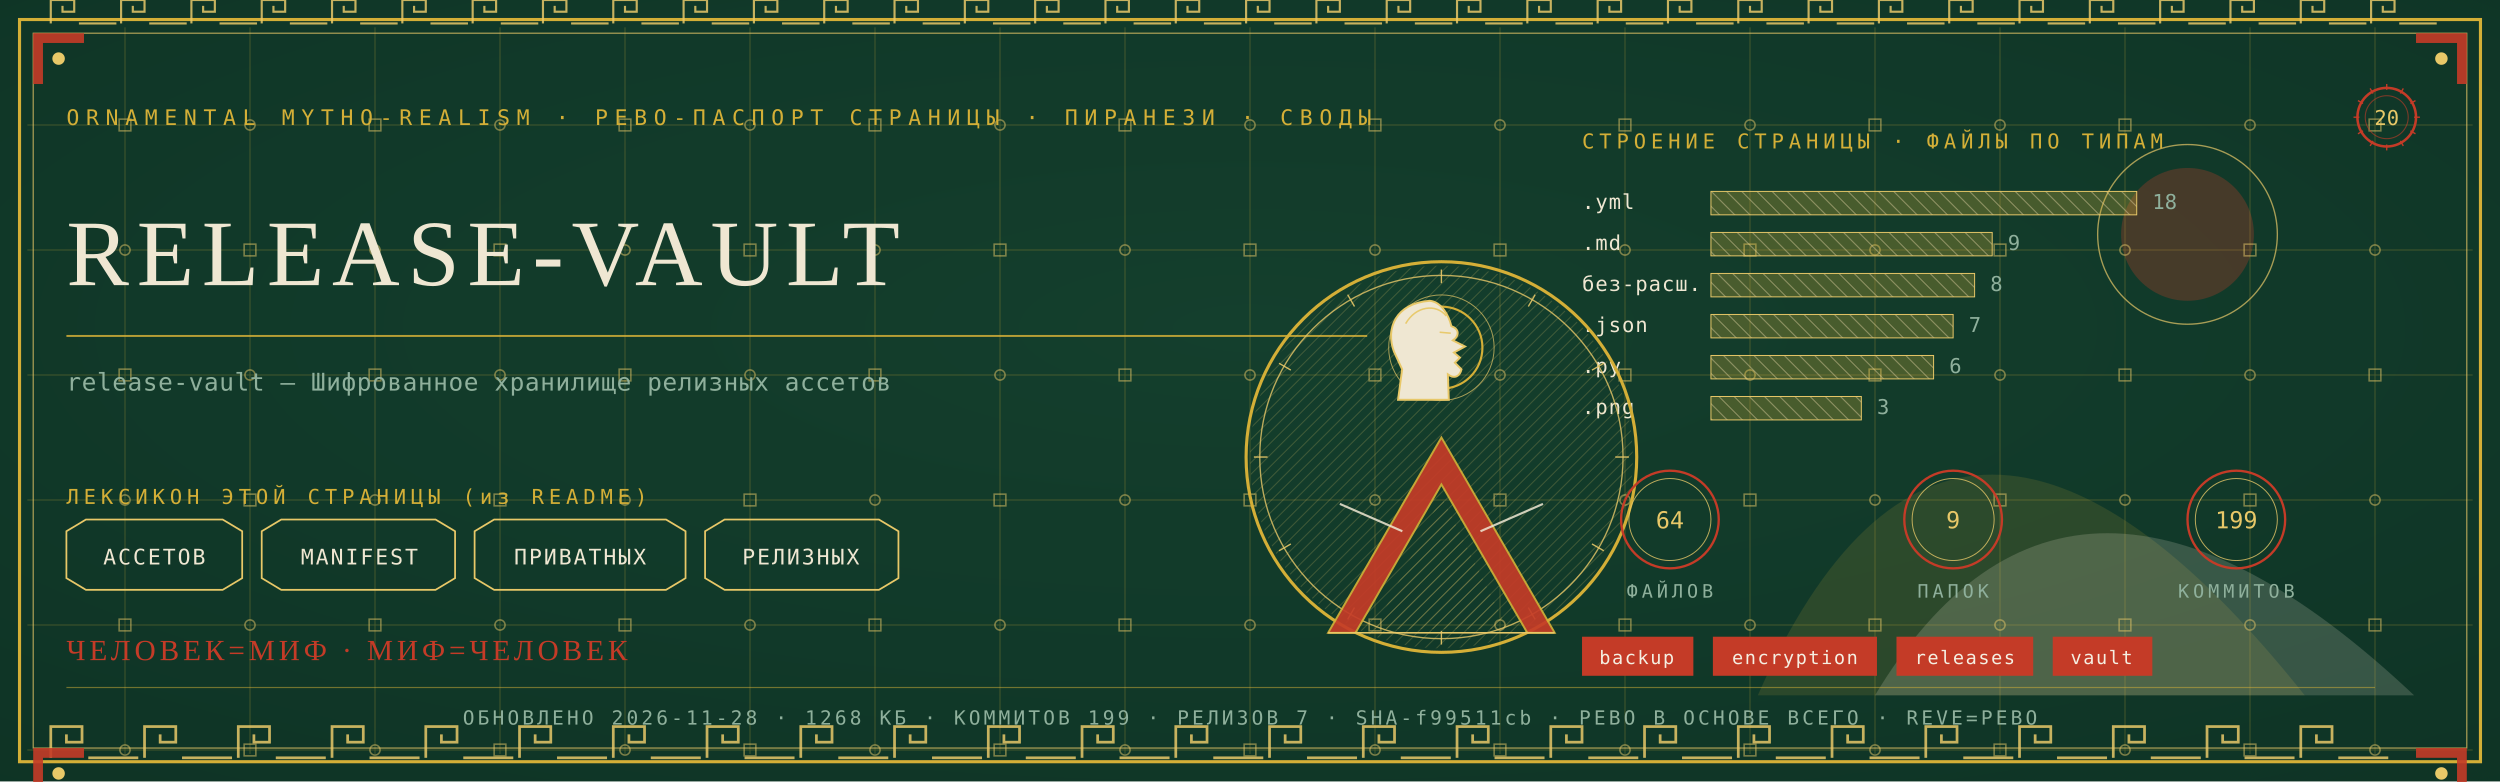
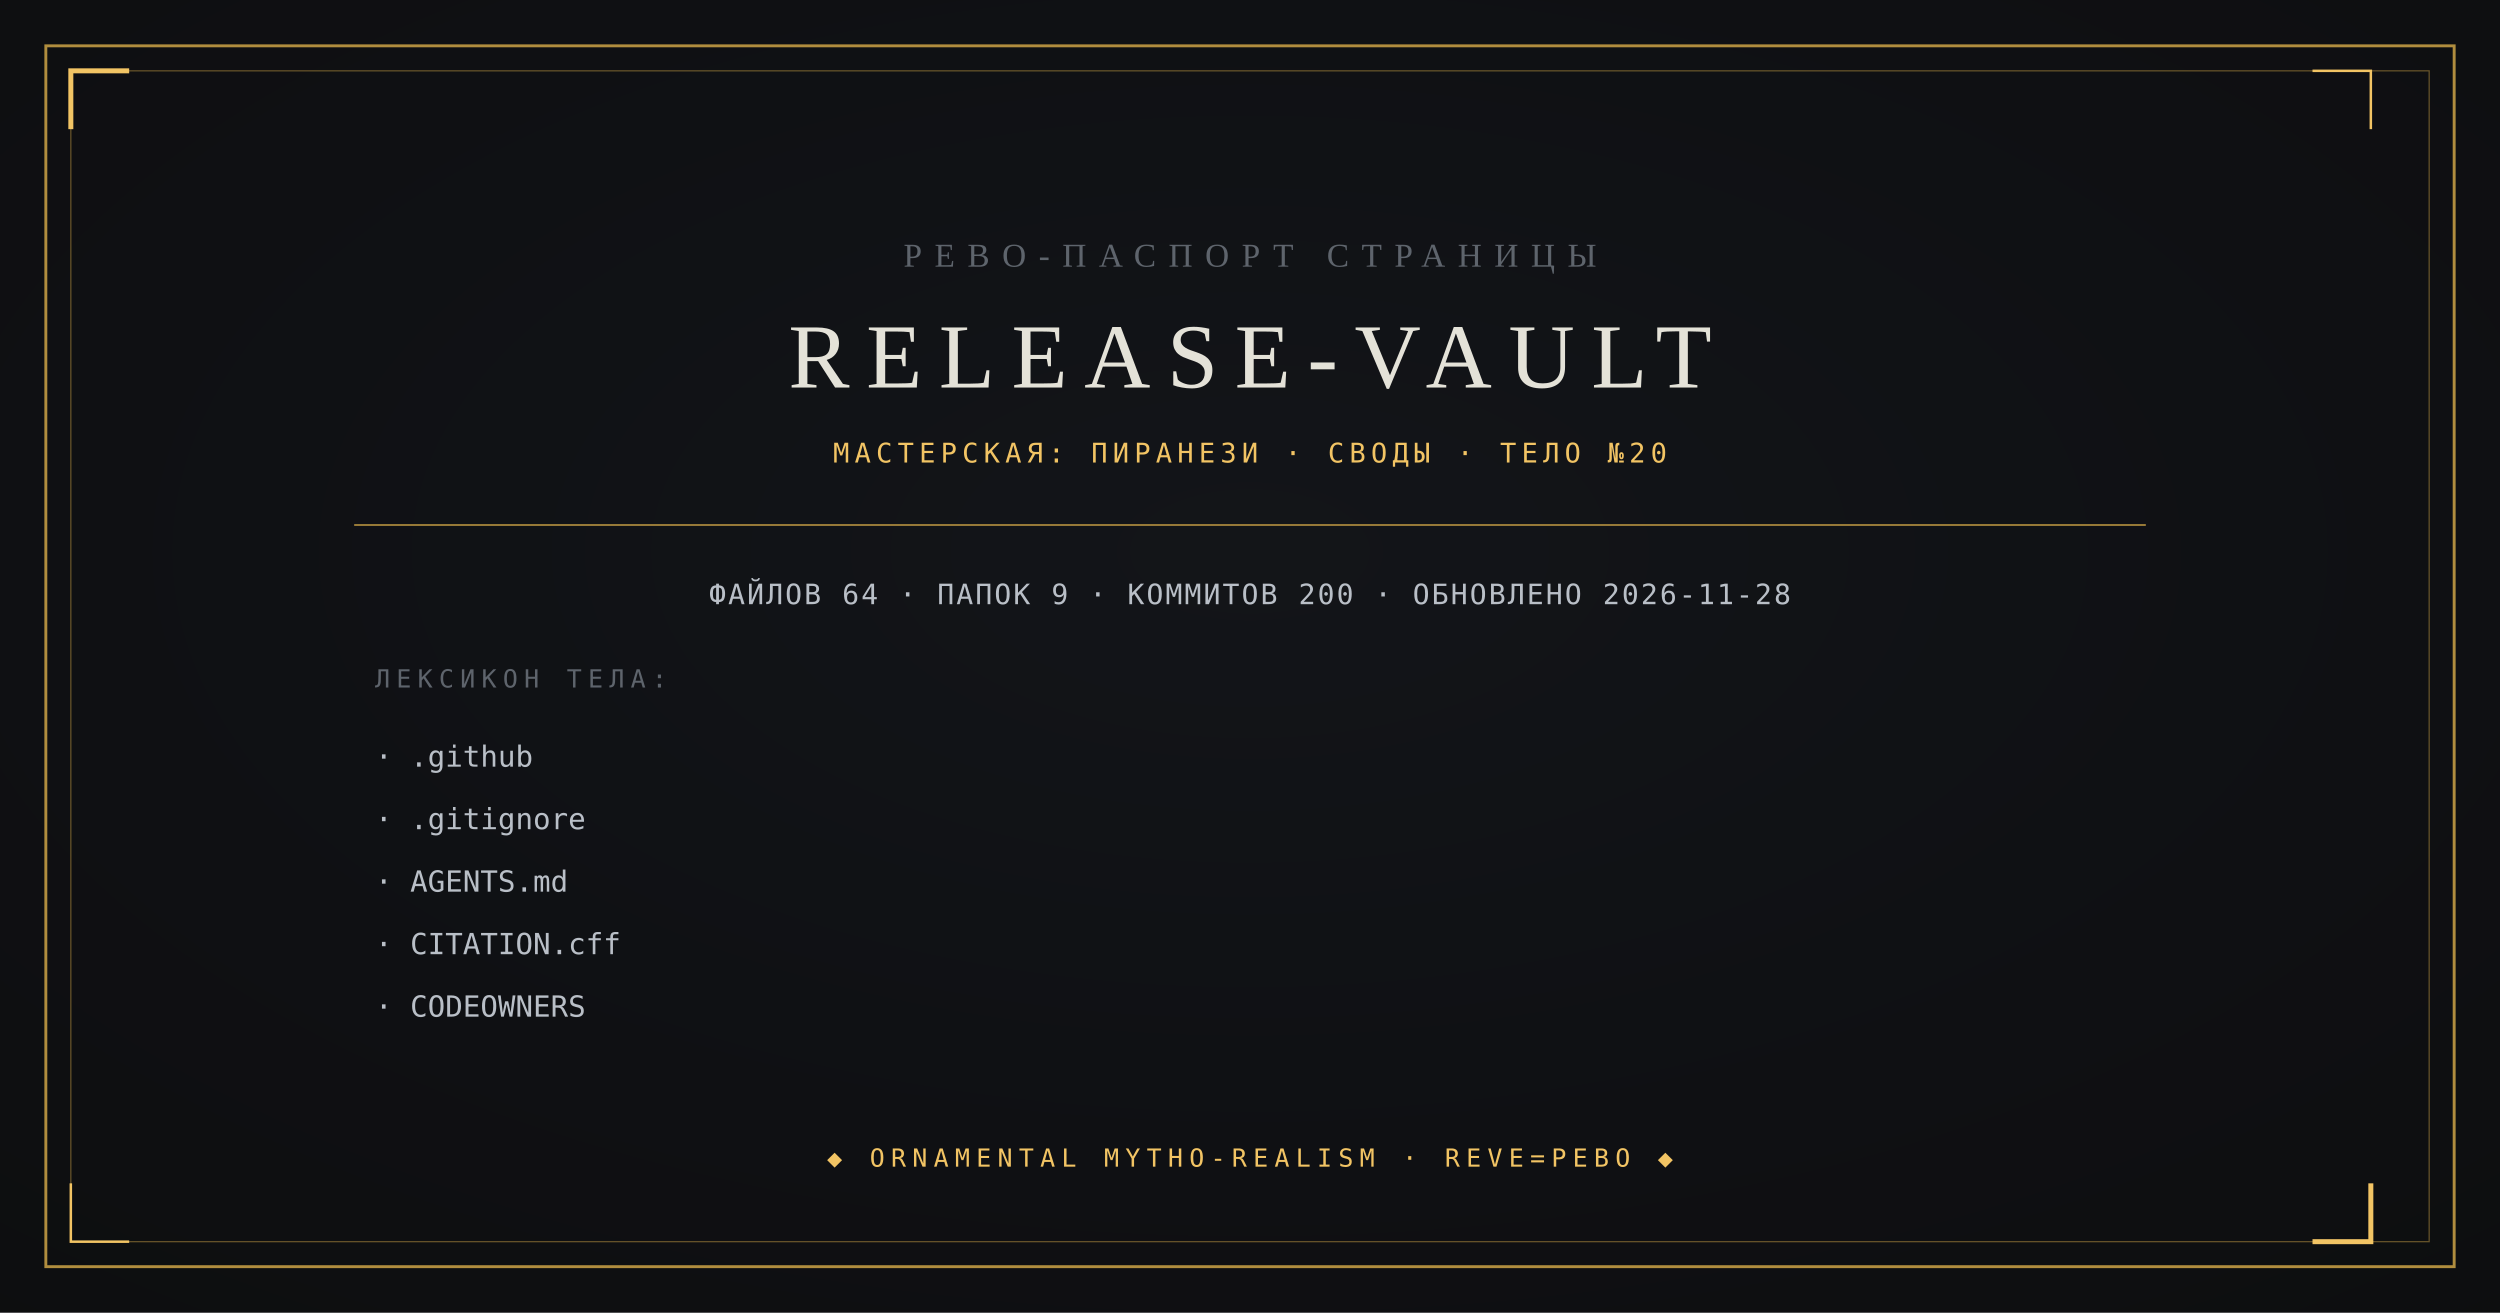
- <svg xmlns="http://www.w3.org/2000/svg" viewBox="0 0 1280 400" width="1280" height="400">
-   <defs>
-     <radialGradient id="rp20" cx="0.5" cy="0.42" r="1.1">
-       <stop offset="0" stop-color="#14402E" />
-       <stop offset="1" stop-color="#0C2E21" />
-     </radialGradient>
-     <pattern id="hatchm" width="4.2" height="4.2" patternUnits="userSpaceOnUse" patternTransform="rotate(45)">
-       <rect width="4.2" height="4.2" fill="none" />
-       <line x1="0" y1="0" x2="0" y2="4.2" stroke="#E8C868" stroke-width="0.5" />
-     </pattern>
-     <pattern id="hatchv" width="5.5" height="5.5" patternUnits="userSpaceOnUse" patternTransform="rotate(-45)">
-       <rect width="5.5" height="5.5" fill="none" />
-       <line x1="0" y1="0" x2="0" y2="5.5" stroke="#EFE7D2" stroke-width="0.5" />
-     </pattern>
-   </defs>
-   <rect width="1280" height="400" fill="#0C2E21" />
-   <rect width="1280" height="400" fill="url(#rp20)" opacity="0.94" />
-   <path d="M 900 356 Q 1000 130 1180 356 Z" fill="#D4AF37" opacity="0.14" />
-   <path d="M 960 356 Q 1060 190 1236 356 Z" fill="#EFE7D2" opacity="0.18" />
-   <circle cx="1120" cy="120" r="34" fill="#C43B27" opacity="0.30" />
-   <circle cx="1120" cy="120" r="46" fill="none" stroke="#E8C868" stroke-width="0.7" opacity="0.7" />
-   <g stroke="#D4AF37" stroke-width="0.45" opacity="0.30">
-     <line x1="64" y1="14" x2="64" y2="386" />
-     <line x1="128" y1="14" x2="128" y2="386" />
-     <line x1="192" y1="14" x2="192" y2="386" />
-     <line x1="256" y1="14" x2="256" y2="386" />
-     <line x1="320" y1="14" x2="320" y2="386" />
-     <line x1="384" y1="14" x2="384" y2="386" />
-     <line x1="448" y1="14" x2="448" y2="386" />
-     <line x1="512" y1="14" x2="512" y2="386" />
-     <line x1="576" y1="14" x2="576" y2="386" />
-     <line x1="640" y1="14" x2="640" y2="386" />
-     <line x1="704" y1="14" x2="704" y2="386" />
-     <line x1="768" y1="14" x2="768" y2="386" />
-     <line x1="832" y1="14" x2="832" y2="386" />
-     <line x1="896" y1="14" x2="896" y2="386" />
-     <line x1="960" y1="14" x2="960" y2="386" />
-     <line x1="1024" y1="14" x2="1024" y2="386" />
-     <line x1="1088" y1="14" x2="1088" y2="386" />
-     <line x1="1152" y1="14" x2="1152" y2="386" />
-     <line x1="1216" y1="14" x2="1216" y2="386" />
-     <line x1="14" y1="64" x2="1266" y2="64" />
-     <line x1="14" y1="128" x2="1266" y2="128" />
-     <line x1="14" y1="192" x2="1266" y2="192" />
-     <line x1="14" y1="256" x2="1266" y2="256" />
-     <line x1="14" y1="320" x2="1266" y2="320" />
-     <line x1="14" y1="384" x2="1266" y2="384" />
-   </g>
-   <g fill="none" stroke="#E8C868" stroke-width="0.8" opacity="0.5">
-     <rect x="61" y="61" width="6" height="6" />
-     <circle cx="64" cy="128" r="2.6" />
-     <rect x="61" y="189" width="6" height="6" />
-     <circle cx="64" cy="256" r="2.6" />
-     <rect x="61" y="317" width="6" height="6" />
-     <circle cx="64" cy="384" r="2.6" />
-     <circle cx="128" cy="64" r="2.6" />
-     <rect x="125" y="125" width="6" height="6" />
-     <circle cx="128" cy="192" r="2.6" />
-     <rect x="125" y="253" width="6" height="6" />
-     <circle cx="128" cy="320" r="2.6" />
-     <rect x="125" y="381" width="6" height="6" />
-     <rect x="189" y="61" width="6" height="6" />
-     <circle cx="192" cy="128" r="2.6" />
-     <rect x="189" y="189" width="6" height="6" />
-     <circle cx="192" cy="256" r="2.6" />
-     <rect x="189" y="317" width="6" height="6" />
-     <circle cx="192" cy="384" r="2.6" />
-     <circle cx="256" cy="64" r="2.6" />
-     <rect x="253" y="125" width="6" height="6" />
-     <circle cx="256" cy="192" r="2.6" />
-     <rect x="253" y="253" width="6" height="6" />
-     <circle cx="256" cy="320" r="2.6" />
-     <rect x="253" y="381" width="6" height="6" />
-     <rect x="317" y="61" width="6" height="6" />
-     <circle cx="320" cy="128" r="2.6" />
-     <rect x="317" y="189" width="6" height="6" />
-     <circle cx="320" cy="256" r="2.6" />
-     <rect x="317" y="317" width="6" height="6" />
-     <circle cx="320" cy="384" r="2.6" />
-     <circle cx="384" cy="64" r="2.6" />
-     <rect x="381" y="125" width="6" height="6" />
-     <circle cx="384" cy="192" r="2.6" />
-     <rect x="381" y="253" width="6" height="6" />
-     <circle cx="384" cy="320" r="2.6" />
-     <rect x="381" y="381" width="6" height="6" />
-     <rect x="445" y="61" width="6" height="6" />
-     <circle cx="448" cy="128" r="2.6" />
-     <rect x="445" y="189" width="6" height="6" />
-     <circle cx="448" cy="256" r="2.6" />
-     <rect x="445" y="317" width="6" height="6" />
-     <circle cx="448" cy="384" r="2.6" />
-     <circle cx="512" cy="64" r="2.6" />
-     <rect x="509" y="125" width="6" height="6" />
-     <circle cx="512" cy="192" r="2.6" />
-     <rect x="509" y="253" width="6" height="6" />
-     <circle cx="512" cy="320" r="2.6" />
-     <rect x="509" y="381" width="6" height="6" />
-     <rect x="573" y="61" width="6" height="6" />
-     <circle cx="576" cy="128" r="2.6" />
-     <rect x="573" y="189" width="6" height="6" />
-     <circle cx="576" cy="256" r="2.6" />
-     <rect x="573" y="317" width="6" height="6" />
-     <circle cx="576" cy="384" r="2.6" />
-     <circle cx="640" cy="64" r="2.6" />
-     <rect x="637" y="125" width="6" height="6" />
-     <circle cx="640" cy="192" r="2.6" />
-     <rect x="637" y="253" width="6" height="6" />
-     <circle cx="640" cy="320" r="2.6" />
-     <rect x="637" y="381" width="6" height="6" />
-     <rect x="701" y="61" width="6" height="6" />
-     <circle cx="704" cy="128" r="2.6" />
-     <rect x="701" y="189" width="6" height="6" />
-     <circle cx="704" cy="256" r="2.6" />
-     <rect x="701" y="317" width="6" height="6" />
-     <circle cx="704" cy="384" r="2.6" />
-     <circle cx="768" cy="64" r="2.6" />
-     <rect x="765" y="125" width="6" height="6" />
-     <circle cx="768" cy="192" r="2.6" />
-     <rect x="765" y="253" width="6" height="6" />
-     <circle cx="768" cy="320" r="2.6" />
-     <rect x="765" y="381" width="6" height="6" />
-     <rect x="829" y="61" width="6" height="6" />
-     <circle cx="832" cy="128" r="2.6" />
-     <rect x="829" y="189" width="6" height="6" />
-     <circle cx="832" cy="256" r="2.6" />
-     <rect x="829" y="317" width="6" height="6" />
-     <circle cx="832" cy="384" r="2.6" />
-     <circle cx="896" cy="64" r="2.6" />
-     <rect x="893" y="125" width="6" height="6" />
-     <circle cx="896" cy="192" r="2.6" />
-     <rect x="893" y="253" width="6" height="6" />
-     <circle cx="896" cy="320" r="2.6" />
-     <rect x="893" y="381" width="6" height="6" />
-     <rect x="957" y="61" width="6" height="6" />
-     <circle cx="960" cy="128" r="2.6" />
-     <rect x="957" y="189" width="6" height="6" />
-     <circle cx="960" cy="256" r="2.6" />
-     <rect x="957" y="317" width="6" height="6" />
-     <circle cx="960" cy="384" r="2.6" />
-     <circle cx="1024" cy="64" r="2.6" />
-     <rect x="1021" y="125" width="6" height="6" />
-     <circle cx="1024" cy="192" r="2.6" />
-     <rect x="1021" y="253" width="6" height="6" />
-     <circle cx="1024" cy="320" r="2.6" />
-     <rect x="1021" y="381" width="6" height="6" />
-     <rect x="1085" y="61" width="6" height="6" />
-     <circle cx="1088" cy="128" r="2.6" />
-     <rect x="1085" y="189" width="6" height="6" />
-     <circle cx="1088" cy="256" r="2.6" />
-     <rect x="1085" y="317" width="6" height="6" />
-     <circle cx="1088" cy="384" r="2.6" />
-     <circle cx="1152" cy="64" r="2.6" />
-     <rect x="1149" y="125" width="6" height="6" />
-     <circle cx="1152" cy="192" r="2.6" />
-     <rect x="1149" y="253" width="6" height="6" />
-     <circle cx="1152" cy="320" r="2.6" />
-     <rect x="1149" y="381" width="6" height="6" />
-     <rect x="1213" y="61" width="6" height="6" />
-     <circle cx="1216" cy="128" r="2.6" />
-     <rect x="1213" y="189" width="6" height="6" />
-     <circle cx="1216" cy="256" r="2.6" />
-     <rect x="1213" y="317" width="6" height="6" />
-     <circle cx="1216" cy="384" r="2.6" />
-   </g>
-   <rect x="10" y="10" width="1260" height="380" fill="none" stroke="#D4AF37" stroke-width="1.6" />
-   <rect x="17" y="17" width="1246" height="366" fill="none" stroke="#E8C868" stroke-width="0.6" opacity="0.75" />
-   <g fill="none" stroke="#E8C868" stroke-width="1.4" opacity="0.85">
-     <path d="M 26 388 L 26 372 L 42 372 L 42 380.0 L 34.0 380.0 L 34.0 376.0" />
-     <line x1="45.2" y1="388" x2="70.8" y2="388" />
-     <path d="M 74 388 L 74 372 L 90 372 L 90 380.0 L 82.0 380.0 L 82.0 376.0" />
-     <line x1="93.2" y1="388" x2="118.8" y2="388" />
-     <path d="M 122 388 L 122 372 L 138 372 L 138 380.0 L 130.0 380.0 L 130.0 376.0" />
-     <line x1="141.2" y1="388" x2="166.8" y2="388" />
-     <path d="M 170 388 L 170 372 L 186 372 L 186 380.0 L 178.0 380.0 L 178.0 376.0" />
-     <line x1="189.2" y1="388" x2="214.8" y2="388" />
-     <path d="M 218 388 L 218 372 L 234 372 L 234 380.0 L 226.0 380.0 L 226.0 376.0" />
-     <line x1="237.2" y1="388" x2="262.8" y2="388" />
-     <path d="M 266 388 L 266 372 L 282 372 L 282 380.0 L 274.0 380.0 L 274.0 376.0" />
-     <line x1="285.2" y1="388" x2="310.8" y2="388" />
-     <path d="M 314 388 L 314 372 L 330 372 L 330 380.0 L 322.0 380.0 L 322.0 376.0" />
-     <line x1="333.2" y1="388" x2="358.8" y2="388" />
-     <path d="M 362 388 L 362 372 L 378 372 L 378 380.0 L 370.0 380.0 L 370.0 376.0" />
-     <line x1="381.2" y1="388" x2="406.8" y2="388" />
-     <path d="M 410 388 L 410 372 L 426 372 L 426 380.0 L 418.0 380.0 L 418.0 376.0" />
-     <line x1="429.2" y1="388" x2="454.8" y2="388" />
-     <path d="M 458 388 L 458 372 L 474 372 L 474 380.0 L 466.0 380.0 L 466.0 376.0" />
-     <line x1="477.2" y1="388" x2="502.8" y2="388" />
-     <path d="M 506 388 L 506 372 L 522 372 L 522 380.0 L 514.0 380.0 L 514.0 376.0" />
-     <line x1="525.2" y1="388" x2="550.8" y2="388" />
-     <path d="M 554 388 L 554 372 L 570 372 L 570 380.0 L 562.0 380.0 L 562.0 376.0" />
-     <line x1="573.2" y1="388" x2="598.8" y2="388" />
-     <path d="M 602 388 L 602 372 L 618 372 L 618 380.0 L 610.0 380.0 L 610.0 376.0" />
-     <line x1="621.2" y1="388" x2="646.8" y2="388" />
-     <path d="M 650 388 L 650 372 L 666 372 L 666 380.0 L 658.0 380.0 L 658.0 376.0" />
-     <line x1="669.2" y1="388" x2="694.8" y2="388" />
-     <path d="M 698 388 L 698 372 L 714 372 L 714 380.0 L 706.0 380.0 L 706.0 376.0" />
-     <line x1="717.2" y1="388" x2="742.8" y2="388" />
-     <path d="M 746 388 L 746 372 L 762 372 L 762 380.0 L 754.0 380.0 L 754.0 376.0" />
-     <line x1="765.2" y1="388" x2="790.8" y2="388" />
-     <path d="M 794 388 L 794 372 L 810 372 L 810 380.0 L 802.0 380.0 L 802.0 376.0" />
-     <line x1="813.2" y1="388" x2="838.8" y2="388" />
-     <path d="M 842 388 L 842 372 L 858 372 L 858 380.0 L 850.0 380.0 L 850.0 376.0" />
-     <line x1="861.2" y1="388" x2="886.8" y2="388" />
-     <path d="M 890 388 L 890 372 L 906 372 L 906 380.0 L 898.0 380.0 L 898.0 376.0" />
-     <line x1="909.2" y1="388" x2="934.8" y2="388" />
-     <path d="M 938 388 L 938 372 L 954 372 L 954 380.0 L 946.0 380.0 L 946.0 376.0" />
-     <line x1="957.2" y1="388" x2="982.8" y2="388" />
-     <path d="M 986 388 L 986 372 L 1002 372 L 1002 380.0 L 994.0 380.0 L 994.0 376.0" />
-     <line x1="1005.2" y1="388" x2="1030.8" y2="388" />
-     <path d="M 1034 388 L 1034 372 L 1050 372 L 1050 380.0 L 1042.0 380.0 L 1042.0 376.0" />
-     <line x1="1053.2" y1="388" x2="1078.8" y2="388" />
-     <path d="M 1082 388 L 1082 372 L 1098 372 L 1098 380.0 L 1090.0 380.0 L 1090.0 376.0" />
-     <line x1="1101.2" y1="388" x2="1126.8" y2="388" />
-     <path d="M 1130 388 L 1130 372 L 1146 372 L 1146 380.0 L 1138.0 380.0 L 1138.0 376.0" />
-     <line x1="1149.2" y1="388" x2="1174.8" y2="388" />
-     <path d="M 1178 388 L 1178 372 L 1194 372 L 1194 380.0 L 1186.0 380.0 L 1186.0 376.0" />
-     <line x1="1197.2" y1="388" x2="1222.8" y2="388" />
-   </g>
-   <g fill="none" stroke="#E8C868" stroke-width="1.1" opacity="0.85">
-     <path d="M 26 12 L 26 0 L 38 0 L 38 6.0 L 32.0 6.0 L 32.0 3.0" />
-     <line x1="40.4" y1="12" x2="59.6" y2="12" />
-     <path d="M 62 12 L 62 0 L 74 0 L 74 6.0 L 68.0 6.0 L 68.0 3.0" />
-     <line x1="76.4" y1="12" x2="95.6" y2="12" />
-     <path d="M 98 12 L 98 0 L 110 0 L 110 6.0 L 104.0 6.0 L 104.0 3.0" />
-     <line x1="112.4" y1="12" x2="131.6" y2="12" />
-     <path d="M 134 12 L 134 0 L 146 0 L 146 6.0 L 140.0 6.0 L 140.0 3.0" />
-     <line x1="148.4" y1="12" x2="167.6" y2="12" />
-     <path d="M 170 12 L 170 0 L 182 0 L 182 6.0 L 176.0 6.0 L 176.0 3.0" />
-     <line x1="184.4" y1="12" x2="203.6" y2="12" />
-     <path d="M 206 12 L 206 0 L 218 0 L 218 6.0 L 212.0 6.0 L 212.0 3.0" />
-     <line x1="220.4" y1="12" x2="239.6" y2="12" />
-     <path d="M 242 12 L 242 0 L 254 0 L 254 6.0 L 248.0 6.0 L 248.0 3.0" />
-     <line x1="256.4" y1="12" x2="275.6" y2="12" />
-     <path d="M 278 12 L 278 0 L 290 0 L 290 6.0 L 284.0 6.0 L 284.0 3.0" />
-     <line x1="292.4" y1="12" x2="311.6" y2="12" />
-     <path d="M 314 12 L 314 0 L 326 0 L 326 6.0 L 320.0 6.0 L 320.0 3.0" />
-     <line x1="328.4" y1="12" x2="347.6" y2="12" />
-     <path d="M 350 12 L 350 0 L 362 0 L 362 6.0 L 356.0 6.0 L 356.0 3.0" />
-     <line x1="364.4" y1="12" x2="383.6" y2="12" />
-     <path d="M 386 12 L 386 0 L 398 0 L 398 6.0 L 392.0 6.0 L 392.0 3.0" />
-     <line x1="400.4" y1="12" x2="419.6" y2="12" />
-     <path d="M 422 12 L 422 0 L 434 0 L 434 6.0 L 428.0 6.0 L 428.0 3.0" />
-     <line x1="436.4" y1="12" x2="455.6" y2="12" />
-     <path d="M 458 12 L 458 0 L 470 0 L 470 6.0 L 464.0 6.0 L 464.0 3.0" />
-     <line x1="472.4" y1="12" x2="491.6" y2="12" />
-     <path d="M 494 12 L 494 0 L 506 0 L 506 6.0 L 500.0 6.0 L 500.0 3.0" />
-     <line x1="508.4" y1="12" x2="527.6" y2="12" />
-     <path d="M 530 12 L 530 0 L 542 0 L 542 6.0 L 536.0 6.0 L 536.0 3.0" />
-     <line x1="544.4" y1="12" x2="563.6" y2="12" />
-     <path d="M 566 12 L 566 0 L 578 0 L 578 6.0 L 572.0 6.0 L 572.0 3.0" />
-     <line x1="580.4" y1="12" x2="599.6" y2="12" />
-     <path d="M 602 12 L 602 0 L 614 0 L 614 6.0 L 608.0 6.0 L 608.0 3.0" />
-     <line x1="616.4" y1="12" x2="635.6" y2="12" />
-     <path d="M 638 12 L 638 0 L 650 0 L 650 6.0 L 644.0 6.0 L 644.0 3.0" />
-     <line x1="652.4" y1="12" x2="671.6" y2="12" />
-     <path d="M 674 12 L 674 0 L 686 0 L 686 6.0 L 680.0 6.0 L 680.0 3.0" />
-     <line x1="688.4" y1="12" x2="707.6" y2="12" />
-     <path d="M 710 12 L 710 0 L 722 0 L 722 6.0 L 716.0 6.0 L 716.0 3.0" />
-     <line x1="724.4" y1="12" x2="743.6" y2="12" />
-     <path d="M 746 12 L 746 0 L 758 0 L 758 6.0 L 752.0 6.0 L 752.0 3.0" />
-     <line x1="760.4" y1="12" x2="779.6" y2="12" />
-     <path d="M 782 12 L 782 0 L 794 0 L 794 6.0 L 788.0 6.0 L 788.0 3.0" />
-     <line x1="796.4" y1="12" x2="815.6" y2="12" />
-     <path d="M 818 12 L 818 0 L 830 0 L 830 6.0 L 824.0 6.0 L 824.0 3.0" />
-     <line x1="832.4" y1="12" x2="851.6" y2="12" />
-     <path d="M 854 12 L 854 0 L 866 0 L 866 6.0 L 860.0 6.0 L 860.0 3.0" />
-     <line x1="868.4" y1="12" x2="887.6" y2="12" />
-     <path d="M 890 12 L 890 0 L 902 0 L 902 6.0 L 896.0 6.0 L 896.0 3.0" />
-     <line x1="904.4" y1="12" x2="923.6" y2="12" />
-     <path d="M 926 12 L 926 0 L 938 0 L 938 6.0 L 932.0 6.0 L 932.0 3.0" />
-     <line x1="940.4" y1="12" x2="959.6" y2="12" />
-     <path d="M 962 12 L 962 0 L 974 0 L 974 6.0 L 968.0 6.0 L 968.0 3.0" />
-     <line x1="976.4" y1="12" x2="995.6" y2="12" />
-     <path d="M 998 12 L 998 0 L 1010 0 L 1010 6.0 L 1004.0 6.0 L 1004.0 3.0" />
-     <line x1="1012.4" y1="12" x2="1031.6" y2="12" />
-     <path d="M 1034 12 L 1034 0 L 1046 0 L 1046 6.0 L 1040.0 6.0 L 1040.0 3.0" />
-     <line x1="1048.4" y1="12" x2="1067.6" y2="12" />
-     <path d="M 1070 12 L 1070 0 L 1082 0 L 1082 6.0 L 1076.0 6.0 L 1076.0 3.0" />
-     <line x1="1084.4" y1="12" x2="1103.6" y2="12" />
-     <path d="M 1106 12 L 1106 0 L 1118 0 L 1118 6.0 L 1112.0 6.0 L 1112.0 3.0" />
-     <line x1="1120.4" y1="12" x2="1139.6" y2="12" />
-     <path d="M 1142 12 L 1142 0 L 1154 0 L 1154 6.0 L 1148.0 6.0 L 1148.0 3.0" />
-     <line x1="1156.4" y1="12" x2="1175.6" y2="12" />
-     <path d="M 1178 12 L 1178 0 L 1190 0 L 1190 6.0 L 1184.0 6.0 L 1184.0 3.0" />
-     <line x1="1192.4" y1="12" x2="1211.6" y2="12" />
-     <path d="M 1214 12 L 1214 0 L 1226 0 L 1226 6.0 L 1220.0 6.0 L 1220.0 3.0" />
-     <line x1="1228.4" y1="12" x2="1247.6" y2="12" />
-   </g>
-   <g transform="translate(17,17) scale(1,1)">
-     <path d="M 0 0 L 26 0 L 26 5 L 5 5 L 5 26 L 0 26 Z" fill="#C43B27" opacity="0.9" />
-     <circle cx="13" cy="13" r="3.2" fill="#E8C868" />
-   </g>
-   <g transform="translate(1263,17) scale(-1,1)">
-     <path d="M 0 0 L 26 0 L 26 5 L 5 5 L 5 26 L 0 26 Z" fill="#C43B27" opacity="0.9" />
-     <circle cx="13" cy="13" r="3.2" fill="#E8C868" />
-   </g>
-   <g transform="translate(17,383) scale(1,1)">
-     <path d="M 0 0 L 26 0 L 26 5 L 5 5 L 5 26 L 0 26 Z" fill="#C43B27" opacity="0.9" />
-     <circle cx="13" cy="13" r="3.2" fill="#E8C868" />
-   </g>
-   <g transform="translate(1263,383) scale(-1,1)">
-     <path d="M 0 0 L 26 0 L 26 5 L 5 5 L 5 26 L 0 26 Z" fill="#C43B27" opacity="0.9" />
-     <circle cx="13" cy="13" r="3.2" fill="#E8C868" />
-   </g>
-   <text x="34" y="64" font-family="'Cascadia Mono', ui-monospace, Consolas, monospace" font-size="11" fill="#D4AF37" letter-spacing="3.4">ORNAMENTAL MYTHO-REALISM · РЕВО-ПАСПОРТ СТРАНИЦЫ · ПИРАНЕЗИ · СВОДЫ</text>
-   <g transform="translate(1222,60)">
-     <circle r="15" fill="none" stroke="#C43B27" stroke-width="1.3" />
-     <circle r="11" fill="none" stroke="#C43B27" stroke-width="0.55" opacity="0.6" />
-     <text y="4" text-anchor="middle" font-family="'Cascadia Mono', ui-monospace, Consolas, monospace" font-size="10.5" fill="#E8C868">20</text>
-     <g stroke="#C43B27" stroke-width="0.7">
-       <line x1="0" y1="-17" x2="0" y2="-14" transform="rotate(0)" />
-       <line x1="0" y1="-17" x2="0" y2="-14" transform="rotate(30)" />
-       <line x1="0" y1="-17" x2="0" y2="-14" transform="rotate(60)" />
-       <line x1="0" y1="-17" x2="0" y2="-14" transform="rotate(90)" />
-       <line x1="0" y1="-17" x2="0" y2="-14" transform="rotate(120)" />
-       <line x1="0" y1="-17" x2="0" y2="-14" transform="rotate(150)" />
-       <line x1="0" y1="-17" x2="0" y2="-14" transform="rotate(180)" />
-       <line x1="0" y1="-17" x2="0" y2="-14" transform="rotate(210)" />
-       <line x1="0" y1="-17" x2="0" y2="-14" transform="rotate(240)" />
-       <line x1="0" y1="-17" x2="0" y2="-14" transform="rotate(270)" />
-       <line x1="0" y1="-17" x2="0" y2="-14" transform="rotate(300)" />
-       <line x1="0" y1="-17" x2="0" y2="-14" transform="rotate(330)" />
-     </g>
-   </g>
-   <text x="34" y="146" font-family="Georgia, 'Times New Roman', serif" font-size="48.0" fill="#EFE7D2" letter-spacing="4">RELEASE-VAULT</text>
-   <line x1="34" y1="172" x2="700" y2="172" stroke="#D4AF37" stroke-width="1" opacity="0.85" />
-   <text x="34" y="200" font-family="'Cascadia Mono', ui-monospace, Consolas, monospace" font-size="12.5" fill="#8FB09C" letter-spacing="0.3">release-vault — Шифрованное хранилище релизных ассетов</text>
-   <text x="34" y="258" font-family="'Cascadia Mono', ui-monospace, Consolas, monospace" font-size="10.5" fill="#D4AF37" letter-spacing="2.5">ЛЕКСИКОН ЭТОЙ СТРАНИЦЫ (из README)</text>
-   <path d="M 34 272 L 44 266 L 114 266 L 124 272 L 124 296 L 114 302 L 44 302 L 34 296 Z" fill="none" stroke="#E8C868" stroke-width="0.9" />
-   <text x="79" y="289" text-anchor="middle" font-family="'Cascadia Mono', ui-monospace, Consolas, monospace" font-size="11" fill="#EFE7D2" letter-spacing="1">АССЕТОВ</text>
-   <path d="M 134 272 L 144 266 L 223 266 L 233 272 L 233 296 L 223 302 L 144 302 L 134 296 Z" fill="none" stroke="#E8C868" stroke-width="0.9" />
-   <text x="184" y="289" text-anchor="middle" font-family="'Cascadia Mono', ui-monospace, Consolas, monospace" font-size="11" fill="#EFE7D2" letter-spacing="1">MANIFEST</text>
-   <path d="M 243 272 L 253 266 L 341 266 L 351 272 L 351 296 L 341 302 L 253 302 L 243 296 Z" fill="none" stroke="#E8C868" stroke-width="0.9" />
-   <text x="297" y="289" text-anchor="middle" font-family="'Cascadia Mono', ui-monospace, Consolas, monospace" font-size="11" fill="#EFE7D2" letter-spacing="1">ПРИВАТНЫХ</text>
-   <path d="M 361 272 L 371 266 L 450 266 L 460 272 L 460 296 L 450 302 L 371 302 L 361 296 Z" fill="none" stroke="#E8C868" stroke-width="0.9" />
-   <text x="410" y="289" text-anchor="middle" font-family="'Cascadia Mono', ui-monospace, Consolas, monospace" font-size="11" fill="#EFE7D2" letter-spacing="1">РЕЛИЗНЫХ</text>
-   <text x="810" y="76" font-family="'Cascadia Mono', ui-monospace, Consolas, monospace" font-size="10.5" fill="#D4AF37" letter-spacing="2.5">СТРОЕНИЕ СТРАНИЦЫ · ФАЙЛЫ ПО ТИПАМ</text>
-   <text x="810" y="107" font-family="'Cascadia Mono', ui-monospace, Consolas, monospace" font-size="10.5" fill="#EFE7D2" letter-spacing="0.5">.yml</text>
-   <rect x="876" y="98" width="218" height="12" fill="url(#hatchv)" opacity="0.9" />
-   <rect x="876" y="98" width="218" height="12" fill="#D4AF37" opacity="0.28" />
-   <rect x="876" y="98" width="218" height="12" fill="none" stroke="#E8C868" stroke-width="0.5" />
-   <text x="1102" y="107" font-family="'Cascadia Mono', ui-monospace, Consolas, monospace" font-size="10.5" fill="#8FB09C">18</text>
-   <text x="810" y="128" font-family="'Cascadia Mono', ui-monospace, Consolas, monospace" font-size="10.5" fill="#EFE7D2" letter-spacing="0.5">.md</text>
-   <rect x="876" y="119" width="144" height="12" fill="url(#hatchv)" opacity="0.9" />
-   <rect x="876" y="119" width="144" height="12" fill="#D4AF37" opacity="0.28" />
-   <rect x="876" y="119" width="144" height="12" fill="none" stroke="#E8C868" stroke-width="0.5" />
-   <text x="1028" y="128" font-family="'Cascadia Mono', ui-monospace, Consolas, monospace" font-size="10.5" fill="#8FB09C">9</text>
-   <text x="810" y="149" font-family="'Cascadia Mono', ui-monospace, Consolas, monospace" font-size="10.5" fill="#EFE7D2" letter-spacing="0.5">без-расш.</text>
-   <rect x="876" y="140" width="135" height="12" fill="url(#hatchv)" opacity="0.9" />
-   <rect x="876" y="140" width="135" height="12" fill="#D4AF37" opacity="0.28" />
-   <rect x="876" y="140" width="135" height="12" fill="none" stroke="#E8C868" stroke-width="0.5" />
-   <text x="1019" y="149" font-family="'Cascadia Mono', ui-monospace, Consolas, monospace" font-size="10.5" fill="#8FB09C">8</text>
-   <text x="810" y="170" font-family="'Cascadia Mono', ui-monospace, Consolas, monospace" font-size="10.5" fill="#EFE7D2" letter-spacing="0.5">.json</text>
-   <rect x="876" y="161" width="124" height="12" fill="url(#hatchv)" opacity="0.9" />
-   <rect x="876" y="161" width="124" height="12" fill="#D4AF37" opacity="0.28" />
-   <rect x="876" y="161" width="124" height="12" fill="none" stroke="#E8C868" stroke-width="0.5" />
-   <text x="1008" y="170" font-family="'Cascadia Mono', ui-monospace, Consolas, monospace" font-size="10.5" fill="#8FB09C">7</text>
-   <text x="810" y="191" font-family="'Cascadia Mono', ui-monospace, Consolas, monospace" font-size="10.5" fill="#EFE7D2" letter-spacing="0.5">.py</text>
-   <rect x="876" y="182" width="114" height="12" fill="url(#hatchv)" opacity="0.9" />
-   <rect x="876" y="182" width="114" height="12" fill="#D4AF37" opacity="0.28" />
-   <rect x="876" y="182" width="114" height="12" fill="none" stroke="#E8C868" stroke-width="0.5" />
-   <text x="998" y="191" font-family="'Cascadia Mono', ui-monospace, Consolas, monospace" font-size="10.5" fill="#8FB09C">6</text>
-   <text x="810" y="212" font-family="'Cascadia Mono', ui-monospace, Consolas, monospace" font-size="10.5" fill="#EFE7D2" letter-spacing="0.5">.png</text>
-   <rect x="876" y="203" width="77" height="12" fill="url(#hatchv)" opacity="0.9" />
-   <rect x="876" y="203" width="77" height="12" fill="#D4AF37" opacity="0.28" />
-   <rect x="876" y="203" width="77" height="12" fill="none" stroke="#E8C868" stroke-width="0.5" />
-   <text x="961" y="212" font-family="'Cascadia Mono', ui-monospace, Consolas, monospace" font-size="10.5" fill="#8FB09C">3</text>
-   <g transform="translate(738,234)">
-     <circle r="100" fill="none" stroke="#D4AF37" stroke-width="1.6" />
-     <circle r="93" fill="none" stroke="#E8C868" stroke-width="0.7" opacity="0.8" />
-     <circle r="98" fill="url(#hatchm)" opacity="0.4" />
-     <g stroke="#E8C868" stroke-width="0.7" opacity="0.9">
-       <line x1="0" y1="-96" x2="0" y2="-89" transform="rotate(0)" />
-       <line x1="0" y1="-96" x2="0" y2="-89" transform="rotate(30)" />
-       <line x1="0" y1="-96" x2="0" y2="-89" transform="rotate(60)" />
-       <line x1="0" y1="-96" x2="0" y2="-89" transform="rotate(90)" />
-       <line x1="0" y1="-96" x2="0" y2="-89" transform="rotate(120)" />
-       <line x1="0" y1="-96" x2="0" y2="-89" transform="rotate(150)" />
-       <line x1="0" y1="-96" x2="0" y2="-89" transform="rotate(180)" />
-       <line x1="0" y1="-96" x2="0" y2="-89" transform="rotate(210)" />
-       <line x1="0" y1="-96" x2="0" y2="-89" transform="rotate(240)" />
-       <line x1="0" y1="-96" x2="0" y2="-89" transform="rotate(270)" />
-       <line x1="0" y1="-96" x2="0" y2="-89" transform="rotate(300)" />
-       <line x1="0" y1="-96" x2="0" y2="-89" transform="rotate(330)" />
-     </g>
-     <circle cy="-56" r="21" fill="none" stroke="#D4AF37" stroke-width="1.1" />
-     <circle cy="-56" r="27" fill="none" stroke="#E8C868" stroke-width="0.5" opacity="0.7" />
-     <path d="M -6.0 -80.0 C -23.5 -78.7 -28.7 -65.7 -24.3 -54.0 L -20.1 -44.9 L -22.2 -29.3 L 3.8 -29.3 L 3.3 -42.3 C 6.9 -39.7 9.5 -41.5 10.3 -44.9 L 6.9 -48.3 L 9.5 -50.9 L 6.4 -53.5 L 12.1 -56.6 L 5.9 -59.7 C 9.5 -62.3 9.0 -65.7 5.1 -67.0 C 3.8 -72.7 -0.1 -79.5 -6.0 -80.0 Z" fill="#EFE7D2" stroke="#E8C868" stroke-width="1.0" />
-     <g fill="none" stroke="#E8C868" stroke-width="0.8" opacity="0.95">
-       <path d="M -18.3 -68.3 C -13.1 -77.4 -2.7 -78.7 2.5 -72.2" />
-       <path d="M -0.9 -63.9 L 4.8 -63.4" />
-     </g>
-     <path d="M -58.0 90.0 L 0 -10.0 L 58.0 90.0 L 44.0 90.0 L 0 14.0 L -44.0 90.0 Z" fill="#C43B27" opacity="0.92" stroke="#D4AF37" stroke-width="1.0" />
-     <path d="M -34.0 88.0 L 0 20.0 L 34.0 88.0" fill="url(#hatchm)" opacity="0.5" stroke="none" />
-     <path d="M -58.0 90.0 L 58.0 90.0" fill="none" stroke="#E8C868" stroke-width="0.8" />
-     <path d="M -52.0 24.0 L -20.0 38.0" fill="none" stroke="#EFE7D2" stroke-width="1.1" opacity="0.85" />
-     <path d="M 52.0 24.0 L 20.0 38.0" fill="none" stroke="#EFE7D2" stroke-width="1.1" opacity="0.85" />
-   </g>
-   <g transform="translate(855,266)">
-     <circle r="25" fill="none" stroke="#C43B27" stroke-width="1.2" />
-     <circle r="21" fill="none" stroke="#E8C868" stroke-width="0.5" opacity="0.8" />
-     <text y="4.5" text-anchor="middle" font-family="'Cascadia Mono', ui-monospace, Consolas, monospace" font-size="12" fill="#E8C868">64</text>
-     <text y="40" text-anchor="middle" font-family="'Cascadia Mono', ui-monospace, Consolas, monospace" font-size="9.5" fill="#8FB09C" letter-spacing="2">ФАЙЛОВ</text>
-   </g>
-   <g transform="translate(1000,266)">
-     <circle r="25" fill="none" stroke="#C43B27" stroke-width="1.2" />
-     <circle r="21" fill="none" stroke="#E8C868" stroke-width="0.5" opacity="0.8" />
-     <text y="4.5" text-anchor="middle" font-family="'Cascadia Mono', ui-monospace, Consolas, monospace" font-size="12" fill="#E8C868">9</text>
-     <text y="40" text-anchor="middle" font-family="'Cascadia Mono', ui-monospace, Consolas, monospace" font-size="9.5" fill="#8FB09C" letter-spacing="2">ПАПОК</text>
-   </g>
-   <g transform="translate(1145,266)">
-     <circle r="25" fill="none" stroke="#C43B27" stroke-width="1.2" />
-     <circle r="21" fill="none" stroke="#E8C868" stroke-width="0.5" opacity="0.8" />
-     <text y="4.5" text-anchor="middle" font-family="'Cascadia Mono', ui-monospace, Consolas, monospace" font-size="12" fill="#E8C868">199</text>
-     <text y="40" text-anchor="middle" font-family="'Cascadia Mono', ui-monospace, Consolas, monospace" font-size="9.5" fill="#8FB09C" letter-spacing="2">КОММИТОВ</text>
-   </g>
-   <rect x="810" y="326" rx="0" width="57" height="20" fill="#C43B27" />
-   <text x="838" y="340" text-anchor="middle" font-family="'Cascadia Mono', ui-monospace, Consolas, monospace" font-size="9.5" fill="#F5EFE2" letter-spacing="0.8">backup</text>
-   <rect x="877" y="326" rx="0" width="84" height="20" fill="#C43B27" />
-   <text x="919" y="340" text-anchor="middle" font-family="'Cascadia Mono', ui-monospace, Consolas, monospace" font-size="9.5" fill="#F5EFE2" letter-spacing="0.8">encryption</text>
-   <rect x="971" y="326" rx="0" width="70" height="20" fill="#C43B27" />
-   <text x="1006" y="340" text-anchor="middle" font-family="'Cascadia Mono', ui-monospace, Consolas, monospace" font-size="9.5" fill="#F5EFE2" letter-spacing="0.8">releases</text>
-   <rect x="1051" y="326" rx="0" width="51" height="20" fill="#C43B27" />
-   <text x="1076" y="340" text-anchor="middle" font-family="'Cascadia Mono', ui-monospace, Consolas, monospace" font-size="9.5" fill="#F5EFE2" letter-spacing="0.8">vault</text>
-   <text x="34" y="338" font-family="Georgia, 'Times New Roman', serif" font-size="15" fill="#C43B27" letter-spacing="2">ЧЕЛОВЕК=МИФ · МИФ=ЧЕЛОВЕК</text>
-   <line x1="34" y1="352" x2="1216" y2="352" stroke="#D4AF37" stroke-width="0.6" opacity="0.5" />
-   <text x="640" y="371" text-anchor="middle" font-family="'Cascadia Mono', ui-monospace, Consolas, monospace" font-size="10" fill="#8FB09C" letter-spacing="1.6">ОБНОВЛЕНО 2026-11-28 · 1268 КБ · КОММИТОВ 199 · РЕЛИЗОВ 7 · SHA-f99511cb · РЕВО В ОСНОВЕ ВСЕГО · REVE=РЕВО</text>
+ <svg xmlns="http://www.w3.org/2000/svg" viewBox="0 0 1200 630" width="1200" height="630">
+   <rect width="1200" height="630" fill="#0B0C0E" />
+   <radialGradient id="v" cx="0.5" cy="0.42" r="0.95">
+     <stop offset="0" stop-color="#14161A" />
+     <stop offset="1" stop-color="#0B0C0E" />
+   </radialGradient>
+   <rect width="1200" height="630" fill="url(#v)" opacity="0.9" />
+   <rect x="22" y="22" width="1156" height="586" fill="none" stroke="#B08D3E" stroke-width="1.4" />
+   <rect x="34" y="34" width="1132" height="562" fill="none" stroke="#B08D3E" stroke-width="0.6" opacity="0.55" />
+   <path d="M 34 62 L 34 34 L 62 34" fill="none" stroke="#F2C464" stroke-width="2.4" />
+   <path d="M 1138 568 L 1138 596 L 1110 596" fill="none" stroke="#F2C464" stroke-width="2.4" />
+   <path d="M 1138 62 L 1138 34 L 1110 34" fill="none" stroke="#F2C464" stroke-width="1.2" />
+   <path d="M 62 596 L 34 596 L 34 568" fill="none" stroke="#F2C464" stroke-width="1.2" />
+   <text x="600" y="128" text-anchor="middle" font-family="Georgia, 'Times New Roman', serif" font-size="16" fill="#5E646C" letter-spacing="6">РЕВО-ПАСПОРТ СТРАНИЦЫ</text>
+   <text x="600" y="186" text-anchor="middle" font-family="Georgia, 'Times New Roman', serif" font-size="44" fill="#E4E2D8" letter-spacing="8">RELEASE-VAULT</text>
+   <text x="600" y="222" text-anchor="middle" font-family="ui-monospace, Consolas, monospace" font-size="13" fill="#F2C464" letter-spacing="2.5">МАСТЕРСКАЯ: ПИРАНЕЗИ · СВОДЫ · ТЕЛО №20</text>
+   <line x1="170" y1="252" x2="1030" y2="252" stroke="#B08D3E" stroke-width="0.8" />
+   <text x="600" y="290" text-anchor="middle" font-family="ui-monospace, Consolas, monospace" font-size="13.5" fill="#B9BFC7" letter-spacing="1">ФАЙЛОВ 64 · ПАПОК 9 · КОММИТОВ 200 · ОБНОВЛЕНО 2026-11-28</text>
+   <text x="180" y="330" font-family="ui-monospace, Consolas, monospace" font-size="12" fill="#5E646C" letter-spacing="3">ЛЕКСИКОН ТЕЛА:</text>
+   <text x="180" y="368" font-family="ui-monospace, Consolas, monospace" font-size="14" fill="#B9BFC7">· .github</text>
+   <text x="180" y="398" font-family="ui-monospace, Consolas, monospace" font-size="14" fill="#B9BFC7">· .gitignore</text>
+   <text x="180" y="428" font-family="ui-monospace, Consolas, monospace" font-size="14" fill="#B9BFC7">· AGENTS.md</text>
+   <text x="180" y="458" font-family="ui-monospace, Consolas, monospace" font-size="14" fill="#B9BFC7">· CITATION.cff</text>
+   <text x="180" y="488" font-family="ui-monospace, Consolas, monospace" font-size="14" fill="#B9BFC7">· CODEOWNERS</text>
+   <text x="600" y="560" text-anchor="middle" font-family="ui-monospace, Consolas, monospace" font-size="12" fill="#F2C464" letter-spacing="3">◆ ORNAMENTAL MYTHO-REALISM · REVE=РЕВО ◆</text>
</svg>
